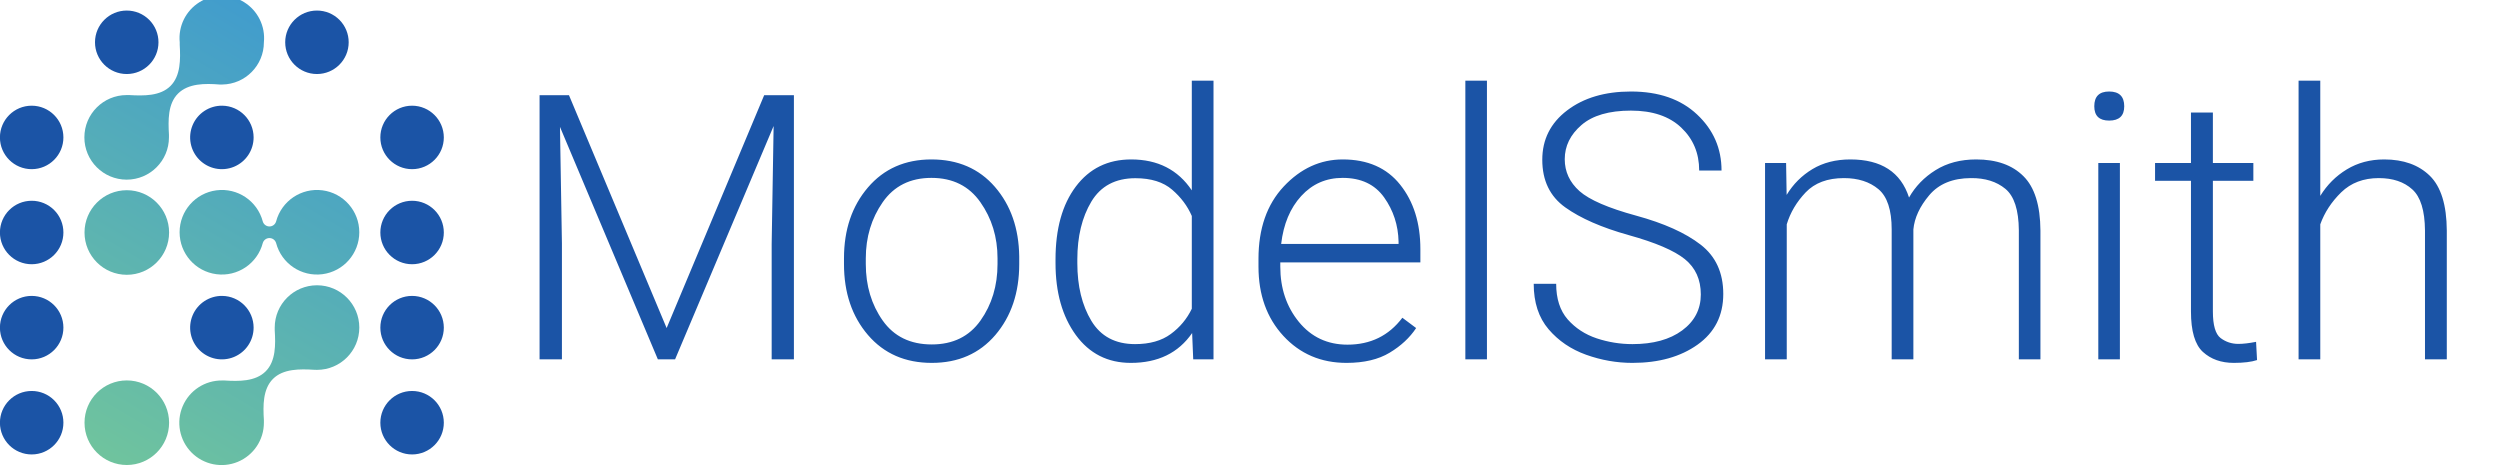
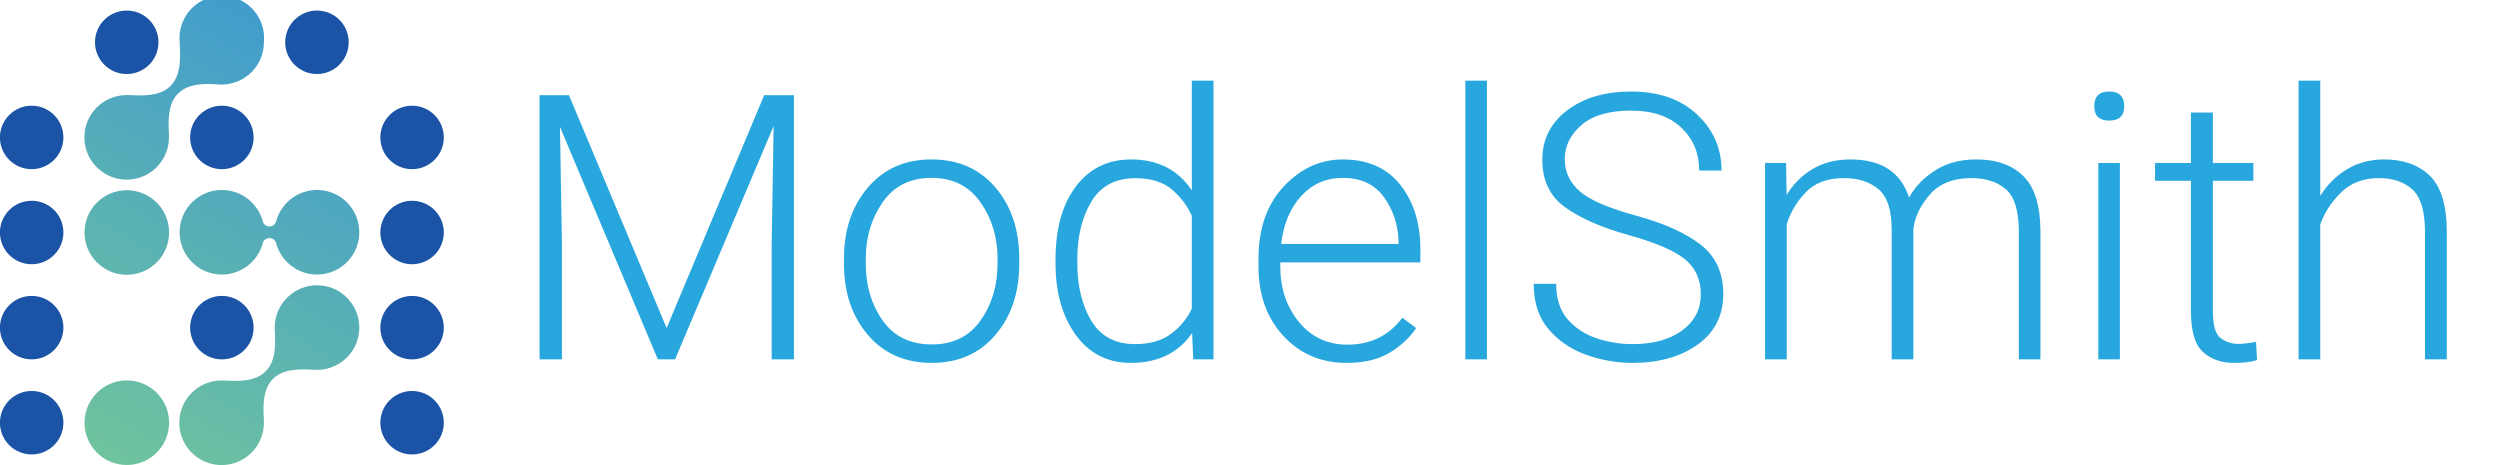
<svg xmlns="http://www.w3.org/2000/svg" xmlns:xlink="http://www.w3.org/1999/xlink" viewBox="0 0 360 66.95">
  <defs>
    <linearGradient id="prefix__linear-gradient" x1="37.66" y1="423.49" x2="-1.9" y2="356.53" gradientTransform="matrix(1 0 0 -1 0 415.17)" gradientUnits="userSpaceOnUse">
      <stop offset="0" stop-color="#3b97d3" />
      <stop offset="1" stop-color="#71c59c" />
    </linearGradient>
    <linearGradient id="prefix__linear-gradient-2" x1="41.58" y1="421.17" x2="2.02" y2="354.22" xlink:href="#prefix__linear-gradient" />
    <linearGradient id="prefix__linear-gradient-3" x1="53.58" y1="414.08" x2="14.02" y2="347.13" xlink:href="#prefix__linear-gradient" />
    <linearGradient id="prefix__linear-gradient-4" x1="56.81" y1="412.17" x2="17.25" y2="345.22" xlink:href="#prefix__linear-gradient" />
    <linearGradient id="prefix__linear-gradient-5" x1="65.81" y1="406.86" x2="26.25" y2="339.9" xlink:href="#prefix__linear-gradient" />
    <style>.prefix__cls-1{fill:#1b54a6}</style>
  </defs>
  <g id="prefix__Layer_2" data-name="Layer 2">
    <g id="prefix__Layer_1-2" data-name="Layer 1">
      <path class="prefix__cls-1" d="M22.82 6.09a4.57 4.57 0 11-4.56-4.57 4.56 4.56 0 014.56 4.57zM50.21 6.09a4.57 4.57 0 11-4.56-4.57 4.56 4.56 0 014.56 4.57zM36.52 19.78A4.57 4.57 0 1132 15.22a4.57 4.57 0 014.52 4.56zM63.91 60.86a4.57 4.57 0 11-4.57-4.56 4.57 4.57 0 014.57 4.56zM36.52 47.17A4.57 4.57 0 1132 42.61a4.57 4.57 0 014.52 4.56zM9.13 47.17a4.57 4.57 0 11-4.57-4.56 4.57 4.57 0 014.57 4.56zM9.13 60.86a4.57 4.57 0 11-4.57-4.56 4.56 4.56 0 014.57 4.56zM9.13 33.48a4.57 4.57 0 11-4.57-4.57 4.56 4.56 0 014.57 4.57zM63.91 47.17a4.57 4.57 0 11-4.57-4.56 4.58 4.58 0 014.57 4.56zM63.91 33.48a4.57 4.57 0 11-4.57-4.57 4.57 4.57 0 014.57 4.57zM63.91 19.78a4.57 4.57 0 11-4.57-4.56 4.58 4.58 0 014.57 4.56zM9.13 19.78a4.57 4.57 0 11-4.57-4.56 4.57 4.57 0 014.57 4.56z" />
      <path d="M38 6.09a6.08 6.08 0 01-6 6.08h-.37c-2.13-.17-4.51-.17-5.99 1.3s-1.43 3.86-1.31 5.94v.37a6.09 6.09 0 11-6.09-6.09h.37c2.08.12 4.47.16 5.94-1.31S26 8.54 25.88 6.46v-.37a6.09 6.09 0 1112.12 0z" fill="url(#prefix__linear-gradient)" />
      <path d="M24.35 33.48a6.09 6.09 0 11-6.09-6.09 6.09 6.09 0 016.09 6.09z" fill="url(#prefix__linear-gradient-2)" />
      <path d="M24.35 60.86a6.09 6.09 0 11-6.09-6.08 6.09 6.09 0 016.09 6.08z" fill="url(#prefix__linear-gradient-3)" />
      <path d="M37.84 35a1 1 0 011.92 0 6.09 6.09 0 100-3.11 1 1 0 01-1.92 0 6.09 6.09 0 100 3.11z" fill="url(#prefix__linear-gradient-4)" />
      <path d="M45.65 53.26a6.09 6.09 0 10-6.09-6.09v.37c.13 2.08.17 4.47-1.31 5.94s-3.85 1.44-5.93 1.31H32a6.09 6.09 0 106 6.07v-.37c-.13-2.08-.16-4.46 1.31-5.93s3.86-1.44 5.94-1.31z" fill="url(#prefix__linear-gradient-5)" />
      <text transform="translate(72.87 51.74)" font-size="53.5" font-family="Roboto,sans-serif" font-weight="300" fill="#1b54a6">
-         <tspan class="cls-8">ModelSmith</tspan>
+         <tspan fill="#27a7de" class="cls-8">ModelSmith</tspan>
      </text>
    </g>
  </g>
</svg>
